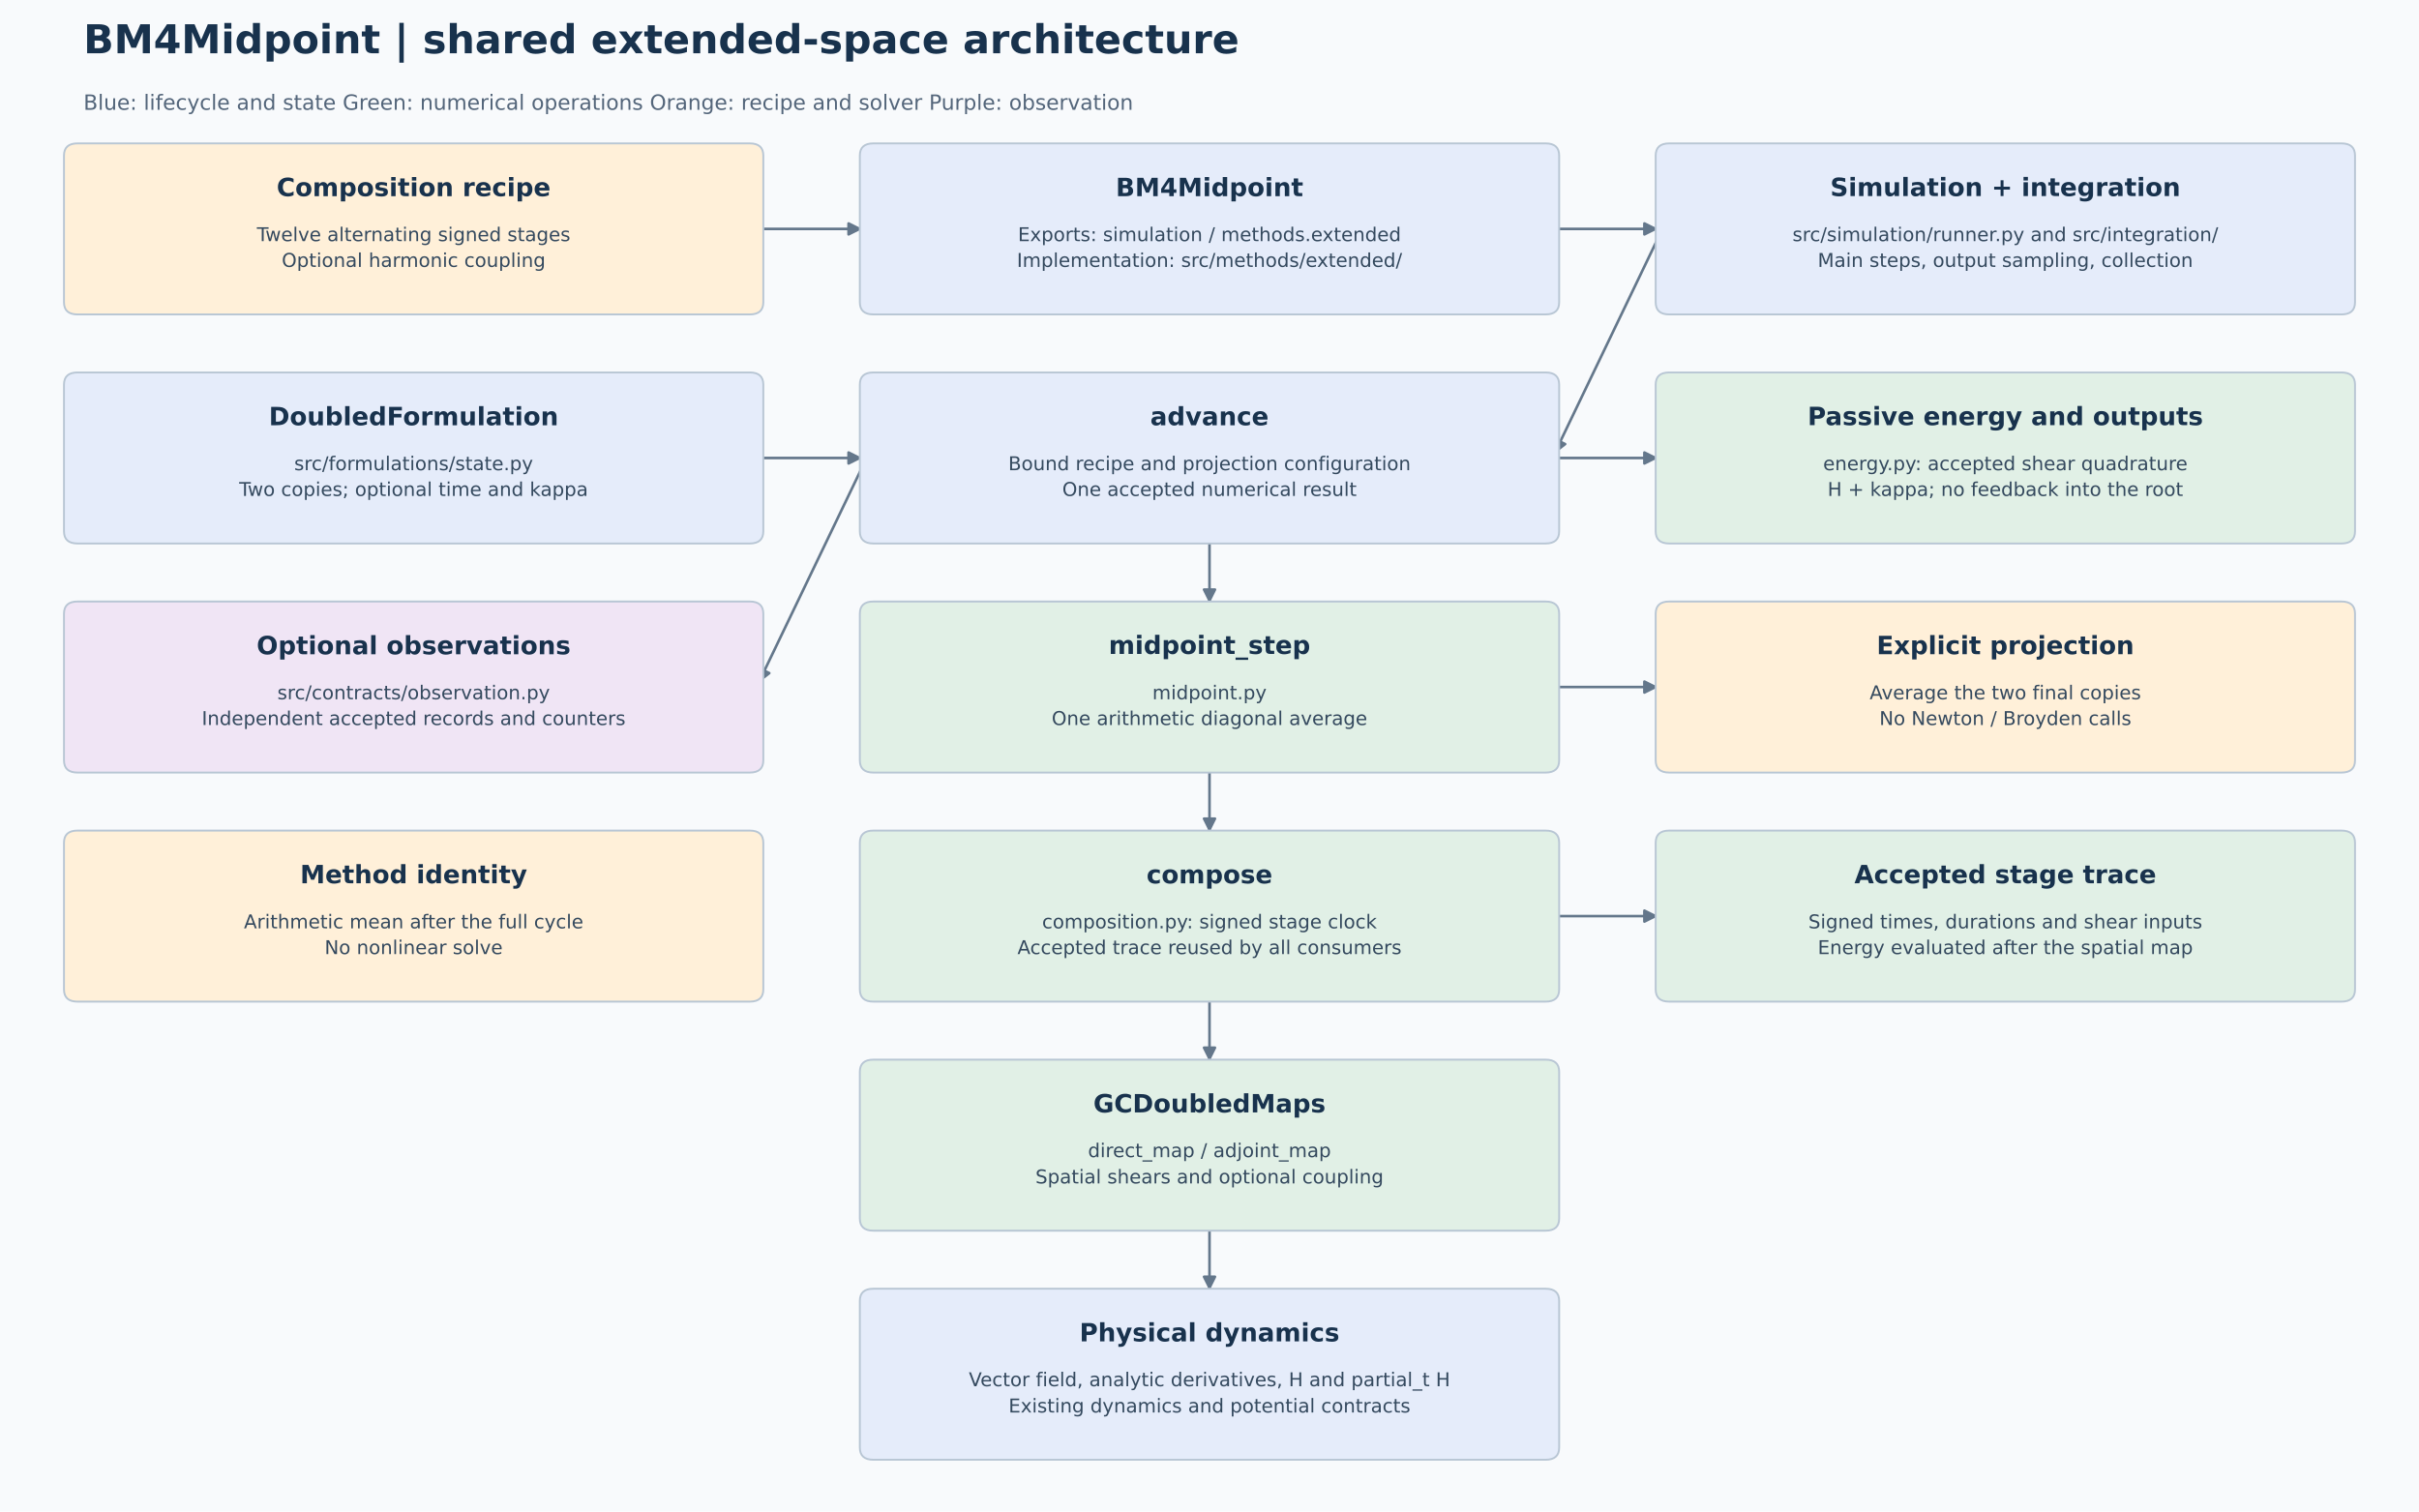
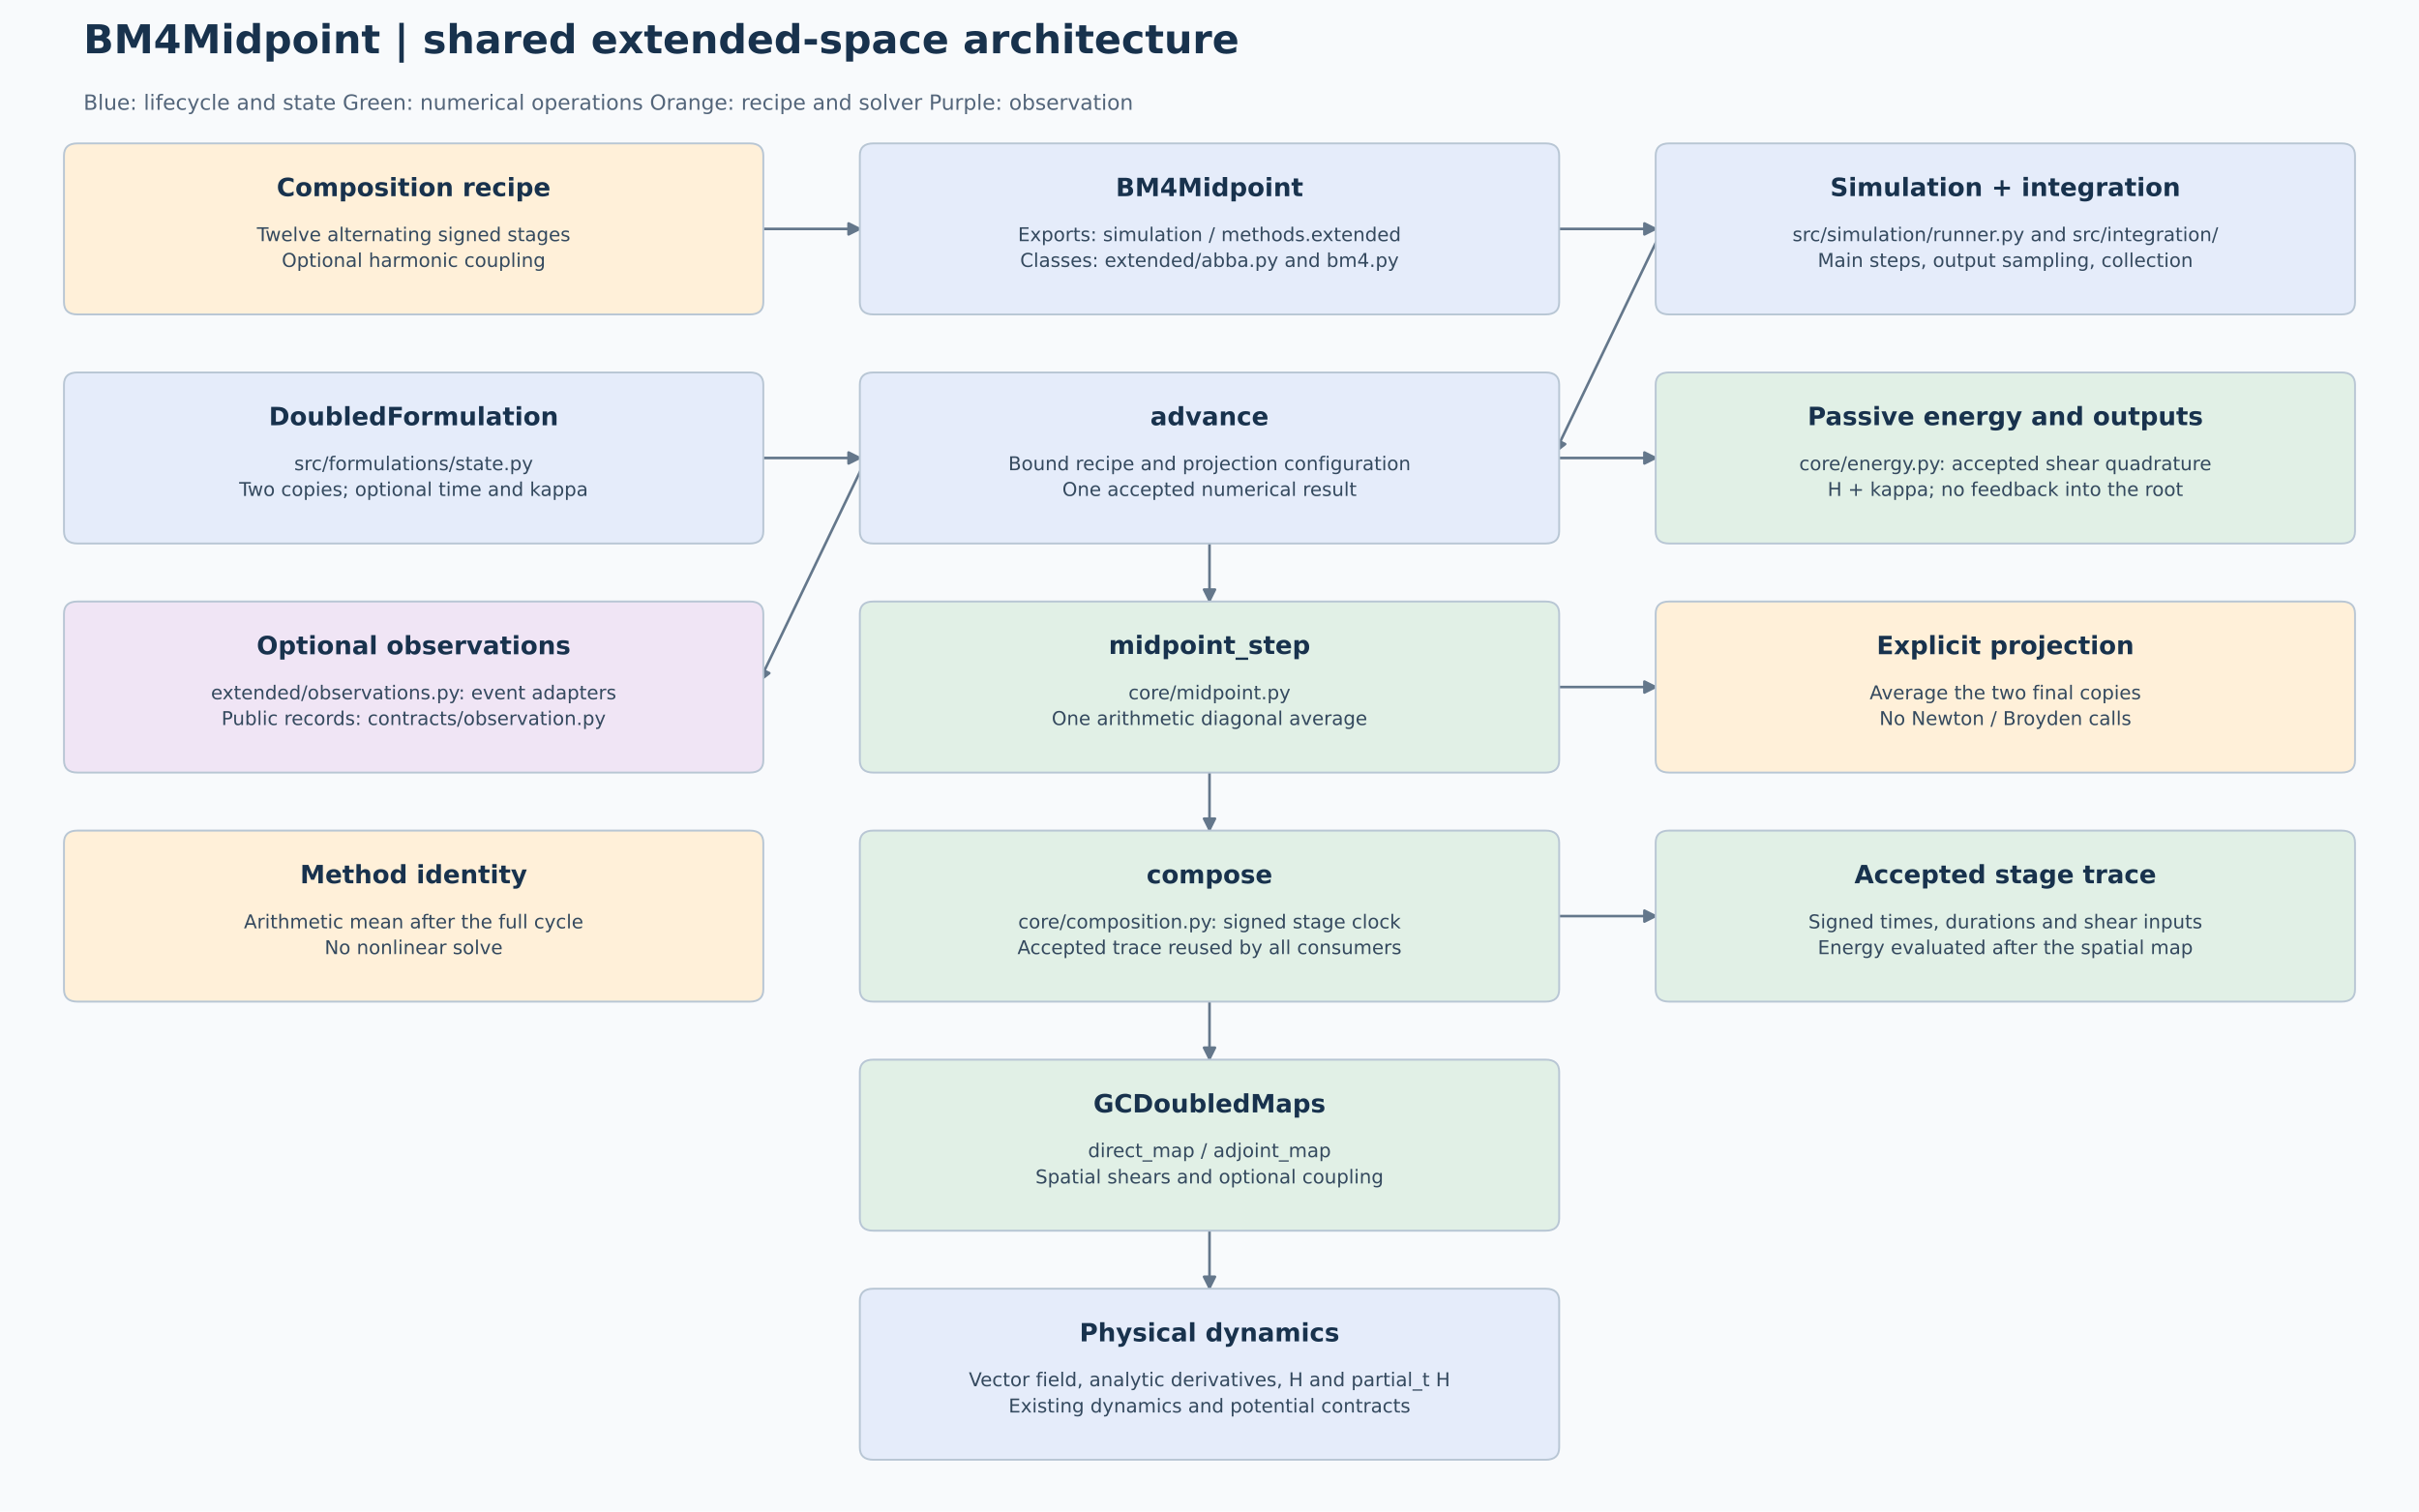
<svg xmlns="http://www.w3.org/2000/svg" width="1152pt" height="720pt" viewBox="0 0 1152 720" version="1.1">
  <defs>
    <style type="text/css">*{stroke-linejoin: round; stroke-linecap: butt}</style>
  </defs>
  <g id="figure_1">
    <g id="patch_1">
      <path d="M 0 720 L 1152 720 L 1152 0 L 0 0 z " style="fill: #f8fafc" />
    </g>
    <g id="axes_1">
      <g id="patch_2">
        <path d="M 362.288 109.039 Q 386.497 109.039 409.309 109.039 " clip-path="url(#pb098db616b)" style="fill: none; stroke: #64778b; stroke-width: 1.25; stroke-linecap: round" />
        <path d="M 404.109 106.439 L 409.309 109.039 L 404.109 111.639 z " clip-path="url(#pb098db616b)" style="fill: #64778b; stroke: #64778b; stroke-width: 1.25; stroke-linecap: round" />
      </g>
      <g id="patch_3">
        <path d="M 741.296 109.039 Q 765.505 109.039 788.317 109.039 " clip-path="url(#pb098db616b)" style="fill: none; stroke: #64778b; stroke-width: 1.25; stroke-linecap: round" />
        <path d="M 783.117 106.439 L 788.317 109.039 L 783.117 111.639 z " clip-path="url(#pb098db616b)" style="fill: #64778b; stroke: #64778b; stroke-width: 1.25; stroke-linecap: round" />
      </g>
      <g id="patch_4">
        <path d="M 790.847 110.841 Q 765.505 163.594 740.768 215.088 " clip-path="url(#pb098db616b)" style="fill: none; stroke: #64778b; stroke-width: 1.25; stroke-linecap: round" />
        <path d="M 745.363 211.527 L 740.768 215.088 L 740.676 209.275 z " clip-path="url(#pb098db616b)" style="fill: #64778b; stroke: #64778b; stroke-width: 1.25; stroke-linecap: round" />
      </g>
      <g id="patch_5">
        <path d="M 362.288 218.153 Q 386.497 218.153 409.309 218.153 " clip-path="url(#pb098db616b)" style="fill: none; stroke: #64778b; stroke-width: 1.25; stroke-linecap: round" />
        <path d="M 404.109 215.553 L 409.309 218.153 L 404.109 220.753 z " clip-path="url(#pb098db616b)" style="fill: #64778b; stroke: #64778b; stroke-width: 1.25; stroke-linecap: round" />
      </g>
      <g id="patch_6">
        <path d="M 576 257.976 Q 576 272.707 576 286.041 " clip-path="url(#pb098db616b)" style="fill: none; stroke: #64778b; stroke-width: 1.25; stroke-linecap: round" />
        <path d="M 578.6 280.841 L 576 286.041 L 573.4 280.841 z " clip-path="url(#pb098db616b)" style="fill: #64778b; stroke: #64778b; stroke-width: 1.25; stroke-linecap: round" />
      </g>
      <g id="patch_7">
        <path d="M 741.296 218.153 Q 765.505 218.153 788.317 218.153 " clip-path="url(#pb098db616b)" style="fill: none; stroke: #64778b; stroke-width: 1.25; stroke-linecap: round" />
        <path d="M 783.117 215.553 L 788.317 218.153 L 783.117 220.753 z " clip-path="url(#pb098db616b)" style="fill: #64778b; stroke: #64778b; stroke-width: 1.25; stroke-linecap: round" />
      </g>
      <g id="patch_8">
        <path d="M 411.839 219.954 Q 386.497 272.708 361.76 324.202 " clip-path="url(#pb098db616b)" style="fill: none; stroke: #64778b; stroke-width: 1.25; stroke-linecap: round" />
        <path d="M 366.355 320.64 L 361.76 324.202 L 361.668 318.389 z " clip-path="url(#pb098db616b)" style="fill: #64778b; stroke: #64778b; stroke-width: 1.25; stroke-linecap: round" />
      </g>
      <g id="patch_9">
        <path d="M 576 367.089 Q 576 381.821 576 395.155 " clip-path="url(#pb098db616b)" style="fill: none; stroke: #64778b; stroke-width: 1.25; stroke-linecap: round" />
        <path d="M 578.6 389.955 L 576 395.155 L 573.4 389.955 z " clip-path="url(#pb098db616b)" style="fill: #64778b; stroke: #64778b; stroke-width: 1.25; stroke-linecap: round" />
      </g>
      <g id="patch_10">
        <path d="M 741.296 327.266 Q 765.505 327.266 788.317 327.266 " clip-path="url(#pb098db616b)" style="fill: none; stroke: #64778b; stroke-width: 1.25; stroke-linecap: round" />
        <path d="M 783.117 324.666 L 788.317 327.266 L 783.117 329.866 z " clip-path="url(#pb098db616b)" style="fill: #64778b; stroke: #64778b; stroke-width: 1.25; stroke-linecap: round" />
      </g>
      <g id="patch_11">
        <path d="M 741.296 436.379 Q 765.505 436.379 788.317 436.379 " clip-path="url(#pb098db616b)" style="fill: none; stroke: #64778b; stroke-width: 1.25; stroke-linecap: round" />
        <path d="M 783.117 433.779 L 788.317 436.379 L 783.117 438.979 z " clip-path="url(#pb098db616b)" style="fill: #64778b; stroke: #64778b; stroke-width: 1.25; stroke-linecap: round" />
      </g>
      <g id="patch_12">
        <path d="M 576 476.203 Q 576 490.934 576 504.268 " clip-path="url(#pb098db616b)" style="fill: none; stroke: #64778b; stroke-width: 1.25; stroke-linecap: round" />
        <path d="M 578.6 499.068 L 576 504.268 L 573.4 499.068 z " clip-path="url(#pb098db616b)" style="fill: #64778b; stroke: #64778b; stroke-width: 1.25; stroke-linecap: round" />
      </g>
      <g id="patch_13">
        <path d="M 576 585.316 Q 576 600.048 576 613.382 " clip-path="url(#pb098db616b)" style="fill: none; stroke: #64778b; stroke-width: 1.25; stroke-linecap: round" />
        <path d="M 578.6 608.182 L 576 613.382 L 573.4 608.182 z " clip-path="url(#pb098db616b)" style="fill: #64778b; stroke: #64778b; stroke-width: 1.25; stroke-linecap: round" />
      </g>
      <g id="patch_14">
        <path d="M 36.922 149.775 L 357.062 149.775 Q 363.514 149.775 363.514 143.955 L 363.514 74.123 Q 363.514 68.304 357.062 68.304 L 36.922 68.304 Q 30.47 68.304 30.47 74.123 L 30.47 143.955 Q 30.47 149.775 36.922 149.775 z " clip-path="url(#pb098db616b)" style="fill: #fff0d9; stroke: #b8c6d4; stroke-width: 0.9; stroke-linejoin: miter" />
      </g>
      <g id="patch_15">
        <path d="M 415.93 149.775 L 736.07 149.775 Q 742.522 149.775 742.522 143.955 L 742.522 74.123 Q 742.522 68.304 736.07 68.304 L 415.93 68.304 Q 409.478 68.304 409.478 74.123 L 409.478 143.955 Q 409.478 149.775 415.93 149.775 z " clip-path="url(#pb098db616b)" style="fill: #e5ecfa; stroke: #b8c6d4; stroke-width: 0.9; stroke-linejoin: miter" />
      </g>
      <g id="patch_16">
        <path d="M 794.938 149.775 L 1115.078 149.775 Q 1121.53 149.775 1121.53 143.955 L 1121.53 74.123 Q 1121.53 68.304 1115.078 68.304 L 794.938 68.304 Q 788.486 68.304 788.486 74.123 L 788.486 143.955 Q 788.486 149.775 794.938 149.775 z " clip-path="url(#pb098db616b)" style="fill: #e5ecfa; stroke: #b8c6d4; stroke-width: 0.9; stroke-linejoin: miter" />
      </g>
      <g id="patch_17">
        <path d="M 36.922 258.888 L 357.062 258.888 Q 363.514 258.888 363.514 253.069 L 363.514 183.236 Q 363.514 177.417 357.062 177.417 L 36.922 177.417 Q 30.47 177.417 30.47 183.236 L 30.47 253.069 Q 30.47 258.888 36.922 258.888 z " clip-path="url(#pb098db616b)" style="fill: #e5ecfa; stroke: #b8c6d4; stroke-width: 0.9; stroke-linejoin: miter" />
      </g>
      <g id="patch_18">
        <path d="M 415.93 258.888 L 736.07 258.888 Q 742.522 258.888 742.522 253.069 L 742.522 183.236 Q 742.522 177.417 736.07 177.417 L 415.93 177.417 Q 409.478 177.417 409.478 183.236 L 409.478 253.069 Q 409.478 258.888 415.93 258.888 z " clip-path="url(#pb098db616b)" style="fill: #e5ecfa; stroke: #b8c6d4; stroke-width: 0.9; stroke-linejoin: miter" />
      </g>
      <g id="patch_19">
        <path d="M 794.938 258.888 L 1115.078 258.888 Q 1121.53 258.888 1121.53 253.069 L 1121.53 183.236 Q 1121.53 177.417 1115.078 177.417 L 794.938 177.417 Q 788.486 177.417 788.486 183.236 L 788.486 253.069 Q 788.486 258.888 794.938 258.888 z " clip-path="url(#pb098db616b)" style="fill: #e1f0e6; stroke: #b8c6d4; stroke-width: 0.9; stroke-linejoin: miter" />
      </g>
      <g id="patch_20">
        <path d="M 36.922 368.002 L 357.062 368.002 Q 363.514 368.002 363.514 362.182 L 363.514 292.35 Q 363.514 286.53 357.062 286.53 L 36.922 286.53 Q 30.47 286.53 30.47 292.35 L 30.47 362.182 Q 30.47 368.002 36.922 368.002 z " clip-path="url(#pb098db616b)" style="fill: #f0e5f5; stroke: #b8c6d4; stroke-width: 0.9; stroke-linejoin: miter" />
      </g>
      <g id="patch_21">
        <path d="M 415.93 368.002 L 736.07 368.002 Q 742.522 368.002 742.522 362.182 L 742.522 292.35 Q 742.522 286.53 736.07 286.53 L 415.93 286.53 Q 409.478 286.53 409.478 292.35 L 409.478 362.182 Q 409.478 368.002 415.93 368.002 z " clip-path="url(#pb098db616b)" style="fill: #e1f0e6; stroke: #b8c6d4; stroke-width: 0.9; stroke-linejoin: miter" />
      </g>
      <g id="patch_22">
        <path d="M 794.938 368.002 L 1115.078 368.002 Q 1121.53 368.002 1121.53 362.182 L 1121.53 292.35 Q 1121.53 286.53 1115.078 286.53 L 794.938 286.53 Q 788.486 286.53 788.486 292.35 L 788.486 362.182 Q 788.486 368.002 794.938 368.002 z " clip-path="url(#pb098db616b)" style="fill: #fff0d9; stroke: #b8c6d4; stroke-width: 0.9; stroke-linejoin: miter" />
      </g>
      <g id="patch_23">
        <path d="M 36.922 477.115 L 357.062 477.115 Q 363.514 477.115 363.514 471.296 L 363.514 401.463 Q 363.514 395.644 357.062 395.644 L 36.922 395.644 Q 30.47 395.644 30.47 401.463 L 30.47 471.296 Q 30.47 477.115 36.922 477.115 z " clip-path="url(#pb098db616b)" style="fill: #fff0d9; stroke: #b8c6d4; stroke-width: 0.9; stroke-linejoin: miter" />
      </g>
      <g id="patch_24">
        <path d="M 415.93 477.115 L 736.07 477.115 Q 742.522 477.115 742.522 471.296 L 742.522 401.463 Q 742.522 395.644 736.07 395.644 L 415.93 395.644 Q 409.478 395.644 409.478 401.463 L 409.478 471.296 Q 409.478 477.115 415.93 477.115 z " clip-path="url(#pb098db616b)" style="fill: #e1f0e6; stroke: #b8c6d4; stroke-width: 0.9; stroke-linejoin: miter" />
      </g>
      <g id="patch_25">
        <path d="M 794.938 477.115 L 1115.078 477.115 Q 1121.53 477.115 1121.53 471.296 L 1121.53 401.463 Q 1121.53 395.644 1115.078 395.644 L 794.938 395.644 Q 788.486 395.644 788.486 401.463 L 788.486 471.296 Q 788.486 477.115 794.938 477.115 z " clip-path="url(#pb098db616b)" style="fill: #e1f0e6; stroke: #b8c6d4; stroke-width: 0.9; stroke-linejoin: miter" />
      </g>
      <g id="patch_26">
        <path d="M 415.93 586.228 L 736.07 586.228 Q 742.522 586.228 742.522 580.409 L 742.522 510.576 Q 742.522 504.757 736.07 504.757 L 415.93 504.757 Q 409.478 504.757 409.478 510.576 L 409.478 580.409 Q 409.478 586.228 415.93 586.228 z " clip-path="url(#pb098db616b)" style="fill: #e1f0e6; stroke: #b8c6d4; stroke-width: 0.9; stroke-linejoin: miter" />
      </g>
      <g id="patch_27">
        <path d="M 415.93 695.342 L 736.07 695.342 Q 742.522 695.342 742.522 689.522 L 742.522 619.69 Q 742.522 613.871 736.07 613.871 L 415.93 613.871 Q 409.478 613.871 409.478 619.69 L 409.478 689.522 Q 409.478 695.342 415.93 695.342 z " clip-path="url(#pb098db616b)" style="fill: #e5ecfa; stroke: #b8c6d4; stroke-width: 0.9; stroke-linejoin: miter" />
      </g>
      <g id="text_1">
        <text style="font-weight: 700; font-size: 19px; font-family: 'DejaVu Sans', 'Bitstream Vera Sans', 'Computer Modern Sans Serif', 'Lucida Grande', 'Verdana', 'Geneva', 'Lucid', 'Arial', 'Helvetica', 'Avant Garde', sans-serif; text-anchor: start; fill: #18324d" x="39.744" y="25.386" transform="rotate(-0 39.744 25.38557)">BM4Midpoint | shared extended-space architecture</text>
      </g>
      <g id="text_2">
        <text style="font-size: 10px; font-family: 'DejaVu Sans', 'Bitstream Vera Sans', 'Computer Modern Sans Serif', 'Lucida Grande', 'Verdana', 'Geneva', 'Lucid', 'Arial', 'Helvetica', 'Avant Garde', sans-serif; text-anchor: start; fill: #53657a" x="39.744" y="52.3" transform="rotate(-0 39.744 52.30021)">Blue: lifecycle and state    Green: numerical operations    Orange: recipe and solver    Purple: observation</text>
      </g>
      <g id="text_3">
        <text style="font-weight: 700; font-size: 12px; font-family: 'DejaVu Sans', 'Bitstream Vera Sans', 'Computer Modern Sans Serif', 'Lucida Grande', 'Verdana', 'Geneva', 'Lucid', 'Arial', 'Helvetica', 'Avant Garde', sans-serif; text-anchor: middle; fill: #18324d" x="196.992" y="93.437" transform="rotate(-0 196.992 93.43744)">Composition recipe</text>
      </g>
      <g id="text_4">
        <text style="font-size: 9.1px; font-family: 'DejaVu Sans', 'Bitstream Vera Sans', 'Computer Modern Sans Serif', 'Lucida Grande', 'Verdana', 'Geneva', 'Lucid', 'Arial', 'Helvetica', 'Avant Garde', sans-serif; fill: #34495e" transform="translate(122.3343 114.8745)">Twelve alternating signed stages</text>
        <text style="font-size: 9.1px; font-family: 'DejaVu Sans', 'Bitstream Vera Sans', 'Computer Modern Sans Serif', 'Lucida Grande', 'Verdana', 'Geneva', 'Lucid', 'Arial', 'Helvetica', 'Avant Garde', sans-serif; fill: #34495e" transform="translate(134.1757 127.1389)">Optional harmonic coupling</text>
      </g>
      <g id="text_5">
        <text style="font-weight: 700; font-size: 12px; font-family: 'DejaVu Sans', 'Bitstream Vera Sans', 'Computer Modern Sans Serif', 'Lucida Grande', 'Verdana', 'Geneva', 'Lucid', 'Arial', 'Helvetica', 'Avant Garde', sans-serif; text-anchor: middle; fill: #18324d" x="576" y="93.437" transform="rotate(-0 576 93.43744)">BM4Midpoint</text>
      </g>
      <g id="text_6">
        <text style="font-size: 9.1px; font-family: 'DejaVu Sans', 'Bitstream Vera Sans', 'Computer Modern Sans Serif', 'Lucida Grande', 'Verdana', 'Geneva', 'Lucid', 'Arial', 'Helvetica', 'Avant Garde', sans-serif; fill: #34495e" transform="translate(484.7689 114.8745)">Exports: simulation / methods.extended</text>
-         <text style="font-size: 9.1px; font-family: 'DejaVu Sans', 'Bitstream Vera Sans', 'Computer Modern Sans Serif', 'Lucida Grande', 'Verdana', 'Geneva', 'Lucid', 'Arial', 'Helvetica', 'Avant Garde', sans-serif; fill: #34495e" transform="translate(484.2549 127.1389)">Implementation: src/methods/extended/</text>
+         <text style="font-size: 9.1px; font-family: 'DejaVu Sans', 'Bitstream Vera Sans', 'Computer Modern Sans Serif', 'Lucida Grande', 'Verdana', 'Geneva', 'Lucid', 'Arial', 'Helvetica', 'Avant Garde', sans-serif; fill: #34495e" transform="translate(485.8147 127.1389)">Classes: extended/abba.py and bm4.py</text>
      </g>
      <g id="text_7">
        <text style="font-weight: 700; font-size: 12px; font-family: 'DejaVu Sans', 'Bitstream Vera Sans', 'Computer Modern Sans Serif', 'Lucida Grande', 'Verdana', 'Geneva', 'Lucid', 'Arial', 'Helvetica', 'Avant Garde', sans-serif; text-anchor: middle; fill: #18324d" x="955.008" y="93.391" transform="rotate(-0 955.008 93.39056)">Simulation + integration</text>
      </g>
      <g id="text_8">
        <text style="font-size: 9.1px; font-family: 'DejaVu Sans', 'Bitstream Vera Sans', 'Computer Modern Sans Serif', 'Lucida Grande', 'Verdana', 'Geneva', 'Lucid', 'Arial', 'Helvetica', 'Avant Garde', sans-serif; fill: #34495e" transform="translate(853.629 114.8745)">src/simulation/runner.py and src/integration/</text>
        <text style="font-size: 9.1px; font-family: 'DejaVu Sans', 'Bitstream Vera Sans', 'Computer Modern Sans Serif', 'Lucida Grande', 'Verdana', 'Geneva', 'Lucid', 'Arial', 'Helvetica', 'Avant Garde', sans-serif; fill: #34495e" transform="translate(865.6403 127.1389)">Main steps, output sampling, collection</text>
      </g>
      <g id="text_9">
        <text style="font-weight: 700; font-size: 12px; font-family: 'DejaVu Sans', 'Bitstream Vera Sans', 'Computer Modern Sans Serif', 'Lucida Grande', 'Verdana', 'Geneva', 'Lucid', 'Arial', 'Helvetica', 'Avant Garde', sans-serif; text-anchor: middle; fill: #18324d" x="196.992" y="202.551" transform="rotate(-0 196.992 202.5508)">DoubledFormulation</text>
      </g>
      <g id="text_10">
        <text style="font-size: 9.1px; font-family: 'DejaVu Sans', 'Bitstream Vera Sans', 'Computer Modern Sans Serif', 'Lucida Grande', 'Verdana', 'Geneva', 'Lucid', 'Arial', 'Helvetica', 'Avant Garde', sans-serif; fill: #34495e" transform="translate(140.1028 223.9879)">src/formulations/state.py</text>
        <text style="font-size: 9.1px; font-family: 'DejaVu Sans', 'Bitstream Vera Sans', 'Computer Modern Sans Serif', 'Lucida Grande', 'Verdana', 'Geneva', 'Lucid', 'Arial', 'Helvetica', 'Avant Garde', sans-serif; fill: #34495e" transform="translate(113.8983 236.2523)">Two copies; optional time and kappa</text>
      </g>
      <g id="text_11">
        <text style="font-weight: 700; font-size: 12px; font-family: 'DejaVu Sans', 'Bitstream Vera Sans', 'Computer Modern Sans Serif', 'Lucida Grande', 'Verdana', 'Geneva', 'Lucid', 'Arial', 'Helvetica', 'Avant Garde', sans-serif; text-anchor: middle; fill: #18324d" x="576" y="202.551" transform="rotate(-0 576 202.5508)">advance</text>
      </g>
      <g id="text_12">
        <text style="font-size: 9.1px; font-family: 'DejaVu Sans', 'Bitstream Vera Sans', 'Computer Modern Sans Serif', 'Lucida Grande', 'Verdana', 'Geneva', 'Lucid', 'Arial', 'Helvetica', 'Avant Garde', sans-serif; fill: #34495e" transform="translate(480.1692 223.9879)">Bound recipe and projection configuration</text>
        <text style="font-size: 9.1px; font-family: 'DejaVu Sans', 'Bitstream Vera Sans', 'Computer Modern Sans Serif', 'Lucida Grande', 'Verdana', 'Geneva', 'Lucid', 'Arial', 'Helvetica', 'Avant Garde', sans-serif; fill: #34495e" transform="translate(505.8881 236.2523)">One accepted numerical result</text>
      </g>
      <g id="text_13">
        <text style="font-weight: 700; font-size: 12px; font-family: 'DejaVu Sans', 'Bitstream Vera Sans', 'Computer Modern Sans Serif', 'Lucida Grande', 'Verdana', 'Geneva', 'Lucid', 'Arial', 'Helvetica', 'Avant Garde', sans-serif; text-anchor: middle; fill: #18324d" x="955.008" y="202.504" transform="rotate(-0 955.008 202.504)">Passive energy and outputs</text>
      </g>
      <g id="text_14">
-         <text style="font-size: 9.1px; font-family: 'DejaVu Sans', 'Bitstream Vera Sans', 'Computer Modern Sans Serif', 'Lucida Grande', 'Verdana', 'Geneva', 'Lucid', 'Arial', 'Helvetica', 'Avant Garde', sans-serif; fill: #34495e" transform="translate(868.2253 223.9879)">energy.py: accepted shear quadrature</text>
+         <text style="font-size: 9.1px; font-family: 'DejaVu Sans', 'Bitstream Vera Sans', 'Computer Modern Sans Serif', 'Lucida Grande', 'Verdana', 'Geneva', 'Lucid', 'Arial', 'Helvetica', 'Avant Garde', sans-serif; fill: #34495e" transform="translate(856.8389 223.9879)">core/energy.py: accepted shear quadrature</text>
        <text style="font-size: 9.1px; font-family: 'DejaVu Sans', 'Bitstream Vera Sans', 'Computer Modern Sans Serif', 'Lucida Grande', 'Verdana', 'Geneva', 'Lucid', 'Arial', 'Helvetica', 'Avant Garde', sans-serif; fill: #34495e" transform="translate(870.3368 236.2523)">H + kappa; no feedback into the root</text>
      </g>
      <g id="text_15">
        <text style="font-weight: 700; font-size: 12px; font-family: 'DejaVu Sans', 'Bitstream Vera Sans', 'Computer Modern Sans Serif', 'Lucida Grande', 'Verdana', 'Geneva', 'Lucid', 'Arial', 'Helvetica', 'Avant Garde', sans-serif; text-anchor: middle; fill: #18324d" x="196.992" y="311.664" transform="rotate(-0 196.992 311.6642)">Optional observations</text>
      </g>
      <g id="text_16">
-         <text style="font-size: 9.1px; font-family: 'DejaVu Sans', 'Bitstream Vera Sans', 'Computer Modern Sans Serif', 'Lucida Grande', 'Verdana', 'Geneva', 'Lucid', 'Arial', 'Helvetica', 'Avant Garde', sans-serif; fill: #34495e" transform="translate(132.0813 333.1013)">src/contracts/observation.py</text>
-         <text style="font-size: 9.1px; font-family: 'DejaVu Sans', 'Bitstream Vera Sans', 'Computer Modern Sans Serif', 'Lucida Grande', 'Verdana', 'Geneva', 'Lucid', 'Arial', 'Helvetica', 'Avant Garde', sans-serif; fill: #34495e" transform="translate(96.07371 345.3657)">Independent accepted records and counters</text>
+         <text style="font-size: 9.1px; font-family: 'DejaVu Sans', 'Bitstream Vera Sans', 'Computer Modern Sans Serif', 'Lucida Grande', 'Verdana', 'Geneva', 'Lucid', 'Arial', 'Helvetica', 'Avant Garde', sans-serif; fill: #34495e" transform="translate(100.4623 333.1013)">extended/observations.py: event adapters</text>
+         <text style="font-size: 9.1px; font-family: 'DejaVu Sans', 'Bitstream Vera Sans', 'Computer Modern Sans Serif', 'Lucida Grande', 'Verdana', 'Geneva', 'Lucid', 'Arial', 'Helvetica', 'Avant Garde', sans-serif; fill: #34495e" transform="translate(105.4602 345.3657)">Public records: contracts/observation.py</text>
      </g>
      <g id="text_17">
        <text style="font-weight: 700; font-size: 12px; font-family: 'DejaVu Sans', 'Bitstream Vera Sans', 'Computer Modern Sans Serif', 'Lucida Grande', 'Verdana', 'Geneva', 'Lucid', 'Arial', 'Helvetica', 'Avant Garde', sans-serif; text-anchor: middle; fill: #18324d" x="576" y="311.497" transform="rotate(-0 576 311.4974)">midpoint_step</text>
      </g>
      <g id="text_18">
-         <text style="font-size: 9.1px; font-family: 'DejaVu Sans', 'Bitstream Vera Sans', 'Computer Modern Sans Serif', 'Lucida Grande', 'Verdana', 'Geneva', 'Lucid', 'Arial', 'Helvetica', 'Avant Garde', sans-serif; fill: #34495e" transform="translate(548.7839 333.1013)">midpoint.py</text>
+         <text style="font-size: 9.1px; font-family: 'DejaVu Sans', 'Bitstream Vera Sans', 'Computer Modern Sans Serif', 'Lucida Grande', 'Verdana', 'Geneva', 'Lucid', 'Arial', 'Helvetica', 'Avant Garde', sans-serif; fill: #34495e" transform="translate(537.3975 333.1013)">core/midpoint.py</text>
        <text style="font-size: 9.1px; font-family: 'DejaVu Sans', 'Bitstream Vera Sans', 'Computer Modern Sans Serif', 'Lucida Grande', 'Verdana', 'Geneva', 'Lucid', 'Arial', 'Helvetica', 'Avant Garde', sans-serif; fill: #34495e" transform="translate(500.8482 345.3657)">One arithmetic diagonal average</text>
      </g>
      <g id="text_19">
        <text style="font-weight: 700; font-size: 12px; font-family: 'DejaVu Sans', 'Bitstream Vera Sans', 'Computer Modern Sans Serif', 'Lucida Grande', 'Verdana', 'Geneva', 'Lucid', 'Arial', 'Helvetica', 'Avant Garde', sans-serif; text-anchor: middle; fill: #18324d" x="955.008" y="311.617" transform="rotate(-0 955.008 311.6174)">Explicit projection</text>
      </g>
      <g id="text_20">
        <text style="font-size: 9.1px; font-family: 'DejaVu Sans', 'Bitstream Vera Sans', 'Computer Modern Sans Serif', 'Lucida Grande', 'Verdana', 'Geneva', 'Lucid', 'Arial', 'Helvetica', 'Avant Garde', sans-serif; fill: #34495e" transform="translate(890.3731 333.1013)">Average the two final copies</text>
        <text style="font-size: 9.1px; font-family: 'DejaVu Sans', 'Bitstream Vera Sans', 'Computer Modern Sans Serif', 'Lucida Grande', 'Verdana', 'Geneva', 'Lucid', 'Arial', 'Helvetica', 'Avant Garde', sans-serif; fill: #34495e" transform="translate(894.9999 345.3657)">No Newton / Broyden calls</text>
      </g>
      <g id="text_21">
        <text style="font-weight: 700; font-size: 12px; font-family: 'DejaVu Sans', 'Bitstream Vera Sans', 'Computer Modern Sans Serif', 'Lucida Grande', 'Verdana', 'Geneva', 'Lucid', 'Arial', 'Helvetica', 'Avant Garde', sans-serif; text-anchor: middle; fill: #18324d" x="196.992" y="420.731" transform="rotate(-0 196.992 420.7308)">Method identity</text>
      </g>
      <g id="text_22">
        <text style="font-size: 9.1px; font-family: 'DejaVu Sans', 'Bitstream Vera Sans', 'Computer Modern Sans Serif', 'Lucida Grande', 'Verdana', 'Geneva', 'Lucid', 'Arial', 'Helvetica', 'Avant Garde', sans-serif; fill: #34495e" transform="translate(116.1577 442.2147)">Arithmetic mean after the full cycle</text>
        <text style="font-size: 9.1px; font-family: 'DejaVu Sans', 'Bitstream Vera Sans', 'Computer Modern Sans Serif', 'Lucida Grande', 'Verdana', 'Geneva', 'Lucid', 'Arial', 'Helvetica', 'Avant Garde', sans-serif; fill: #34495e" transform="translate(154.5796 454.4791)">No nonlinear solve</text>
      </g>
      <g id="text_23">
        <text style="font-weight: 700; font-size: 12px; font-family: 'DejaVu Sans', 'Bitstream Vera Sans', 'Computer Modern Sans Serif', 'Lucida Grande', 'Verdana', 'Geneva', 'Lucid', 'Arial', 'Helvetica', 'Avant Garde', sans-serif; text-anchor: middle; fill: #18324d" x="576" y="420.778" transform="rotate(-0 576 420.7776)">compose</text>
      </g>
      <g id="text_24">
-         <text style="font-size: 9.1px; font-family: 'DejaVu Sans', 'Bitstream Vera Sans', 'Computer Modern Sans Serif', 'Lucida Grande', 'Verdana', 'Geneva', 'Lucid', 'Arial', 'Helvetica', 'Avant Garde', sans-serif; fill: #34495e" transform="translate(496.2797 442.2147)">composition.py: signed stage clock</text>
+         <text style="font-size: 9.1px; font-family: 'DejaVu Sans', 'Bitstream Vera Sans', 'Computer Modern Sans Serif', 'Lucida Grande', 'Verdana', 'Geneva', 'Lucid', 'Arial', 'Helvetica', 'Avant Garde', sans-serif; fill: #34495e" transform="translate(484.8934 442.2147)">core/composition.py: signed stage clock</text>
        <text style="font-size: 9.1px; font-family: 'DejaVu Sans', 'Bitstream Vera Sans', 'Computer Modern Sans Serif', 'Lucida Grande', 'Verdana', 'Geneva', 'Lucid', 'Arial', 'Helvetica', 'Avant Garde', sans-serif; fill: #34495e" transform="translate(484.5258 454.4791)">Accepted trace reused by all consumers</text>
      </g>
      <g id="text_25">
        <text style="font-weight: 700; font-size: 12px; font-family: 'DejaVu Sans', 'Bitstream Vera Sans', 'Computer Modern Sans Serif', 'Lucida Grande', 'Verdana', 'Geneva', 'Lucid', 'Arial', 'Helvetica', 'Avant Garde', sans-serif; text-anchor: middle; fill: #18324d" x="955.008" y="420.731" transform="rotate(-0 955.008 420.7308)">Accepted stage trace</text>
      </g>
      <g id="text_26">
        <text style="font-size: 9.1px; font-family: 'DejaVu Sans', 'Bitstream Vera Sans', 'Computer Modern Sans Serif', 'Lucida Grande', 'Verdana', 'Geneva', 'Lucid', 'Arial', 'Helvetica', 'Avant Garde', sans-serif; fill: #34495e" transform="translate(861.2062 442.2147)">Signed times, durations and shear inputs</text>
        <text style="font-size: 9.1px; font-family: 'DejaVu Sans', 'Bitstream Vera Sans', 'Computer Modern Sans Serif', 'Lucida Grande', 'Verdana', 'Geneva', 'Lucid', 'Arial', 'Helvetica', 'Avant Garde', sans-serif; fill: #34495e" transform="translate(865.6709 454.4791)">Energy evaluated after the spatial map</text>
      </g>
      <g id="text_27">
        <text style="font-weight: 700; font-size: 12px; font-family: 'DejaVu Sans', 'Bitstream Vera Sans', 'Computer Modern Sans Serif', 'Lucida Grande', 'Verdana', 'Geneva', 'Lucid', 'Arial', 'Helvetica', 'Avant Garde', sans-serif; text-anchor: middle; fill: #18324d" x="576" y="529.891" transform="rotate(-0 576 529.891)">GCDoubledMaps</text>
      </g>
      <g id="text_28">
        <text style="font-size: 9.1px; font-family: 'DejaVu Sans', 'Bitstream Vera Sans', 'Computer Modern Sans Serif', 'Lucida Grande', 'Verdana', 'Geneva', 'Lucid', 'Arial', 'Helvetica', 'Avant Garde', sans-serif; fill: #34495e" transform="translate(518.1453 551.2016)">direct_map / adjoint_map</text>
        <text style="font-size: 9.1px; font-family: 'DejaVu Sans', 'Bitstream Vera Sans', 'Computer Modern Sans Serif', 'Lucida Grande', 'Verdana', 'Geneva', 'Lucid', 'Arial', 'Helvetica', 'Avant Garde', sans-serif; fill: #34495e" transform="translate(493.109 563.719)">Spatial shears and optional coupling</text>
      </g>
      <g id="text_29">
        <text style="font-weight: 700; font-size: 12px; font-family: 'DejaVu Sans', 'Bitstream Vera Sans', 'Computer Modern Sans Serif', 'Lucida Grande', 'Verdana', 'Geneva', 'Lucid', 'Arial', 'Helvetica', 'Avant Garde', sans-serif; text-anchor: middle; fill: #18324d" x="576" y="638.958" transform="rotate(-0 576 638.9576)">Physical dynamics</text>
      </g>
      <g id="text_30">
        <text style="font-size: 9.1px; font-family: 'DejaVu Sans', 'Bitstream Vera Sans', 'Computer Modern Sans Serif', 'Lucida Grande', 'Verdana', 'Geneva', 'Lucid', 'Arial', 'Helvetica', 'Avant Garde', sans-serif; fill: #34495e" transform="translate(461.3763 660.315)">Vector field, analytic derivatives, H and partial_t H</text>
        <text style="font-size: 9.1px; font-family: 'DejaVu Sans', 'Bitstream Vera Sans', 'Computer Modern Sans Serif', 'Lucida Grande', 'Verdana', 'Geneva', 'Lucid', 'Arial', 'Helvetica', 'Avant Garde', sans-serif; fill: #34495e" transform="translate(480.3043 672.8324)">Existing dynamics and potential contracts</text>
      </g>
    </g>
  </g>
  <defs>
    <clipPath id="pb098db616b">
      <rect x="11.52" y="7.2" width="1128.96" height="705.6" />
    </clipPath>
  </defs>
</svg>
